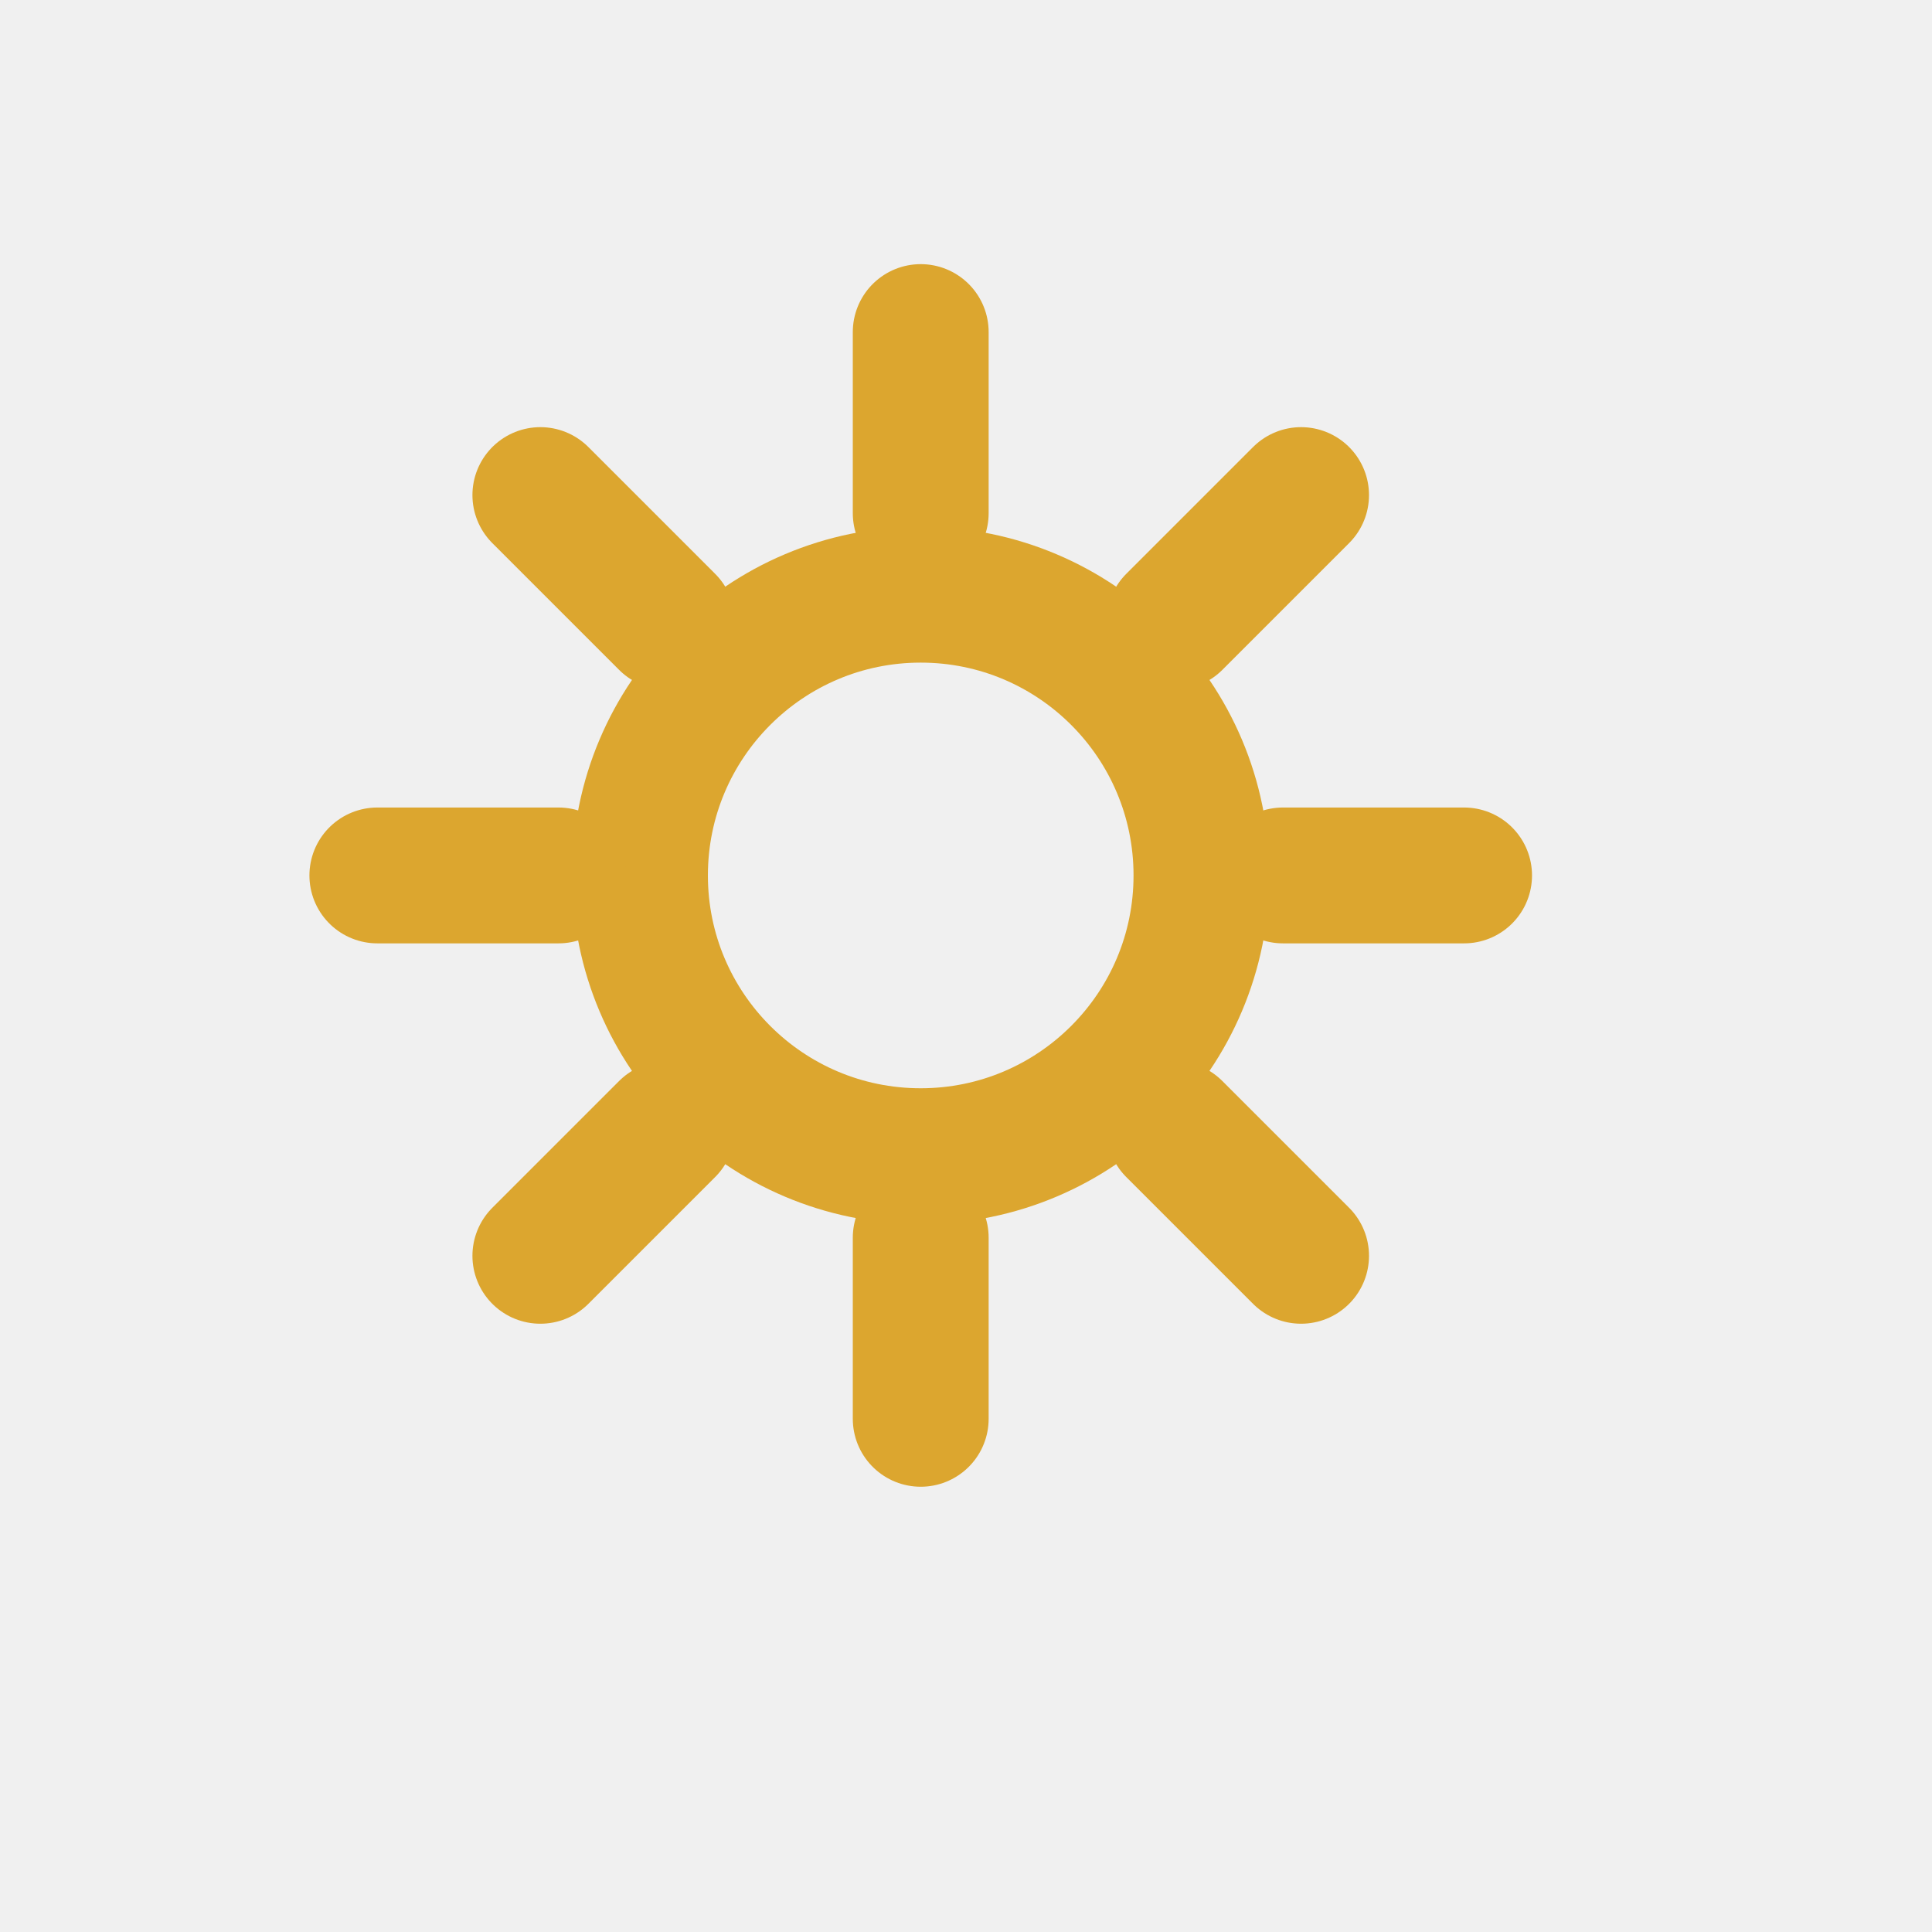
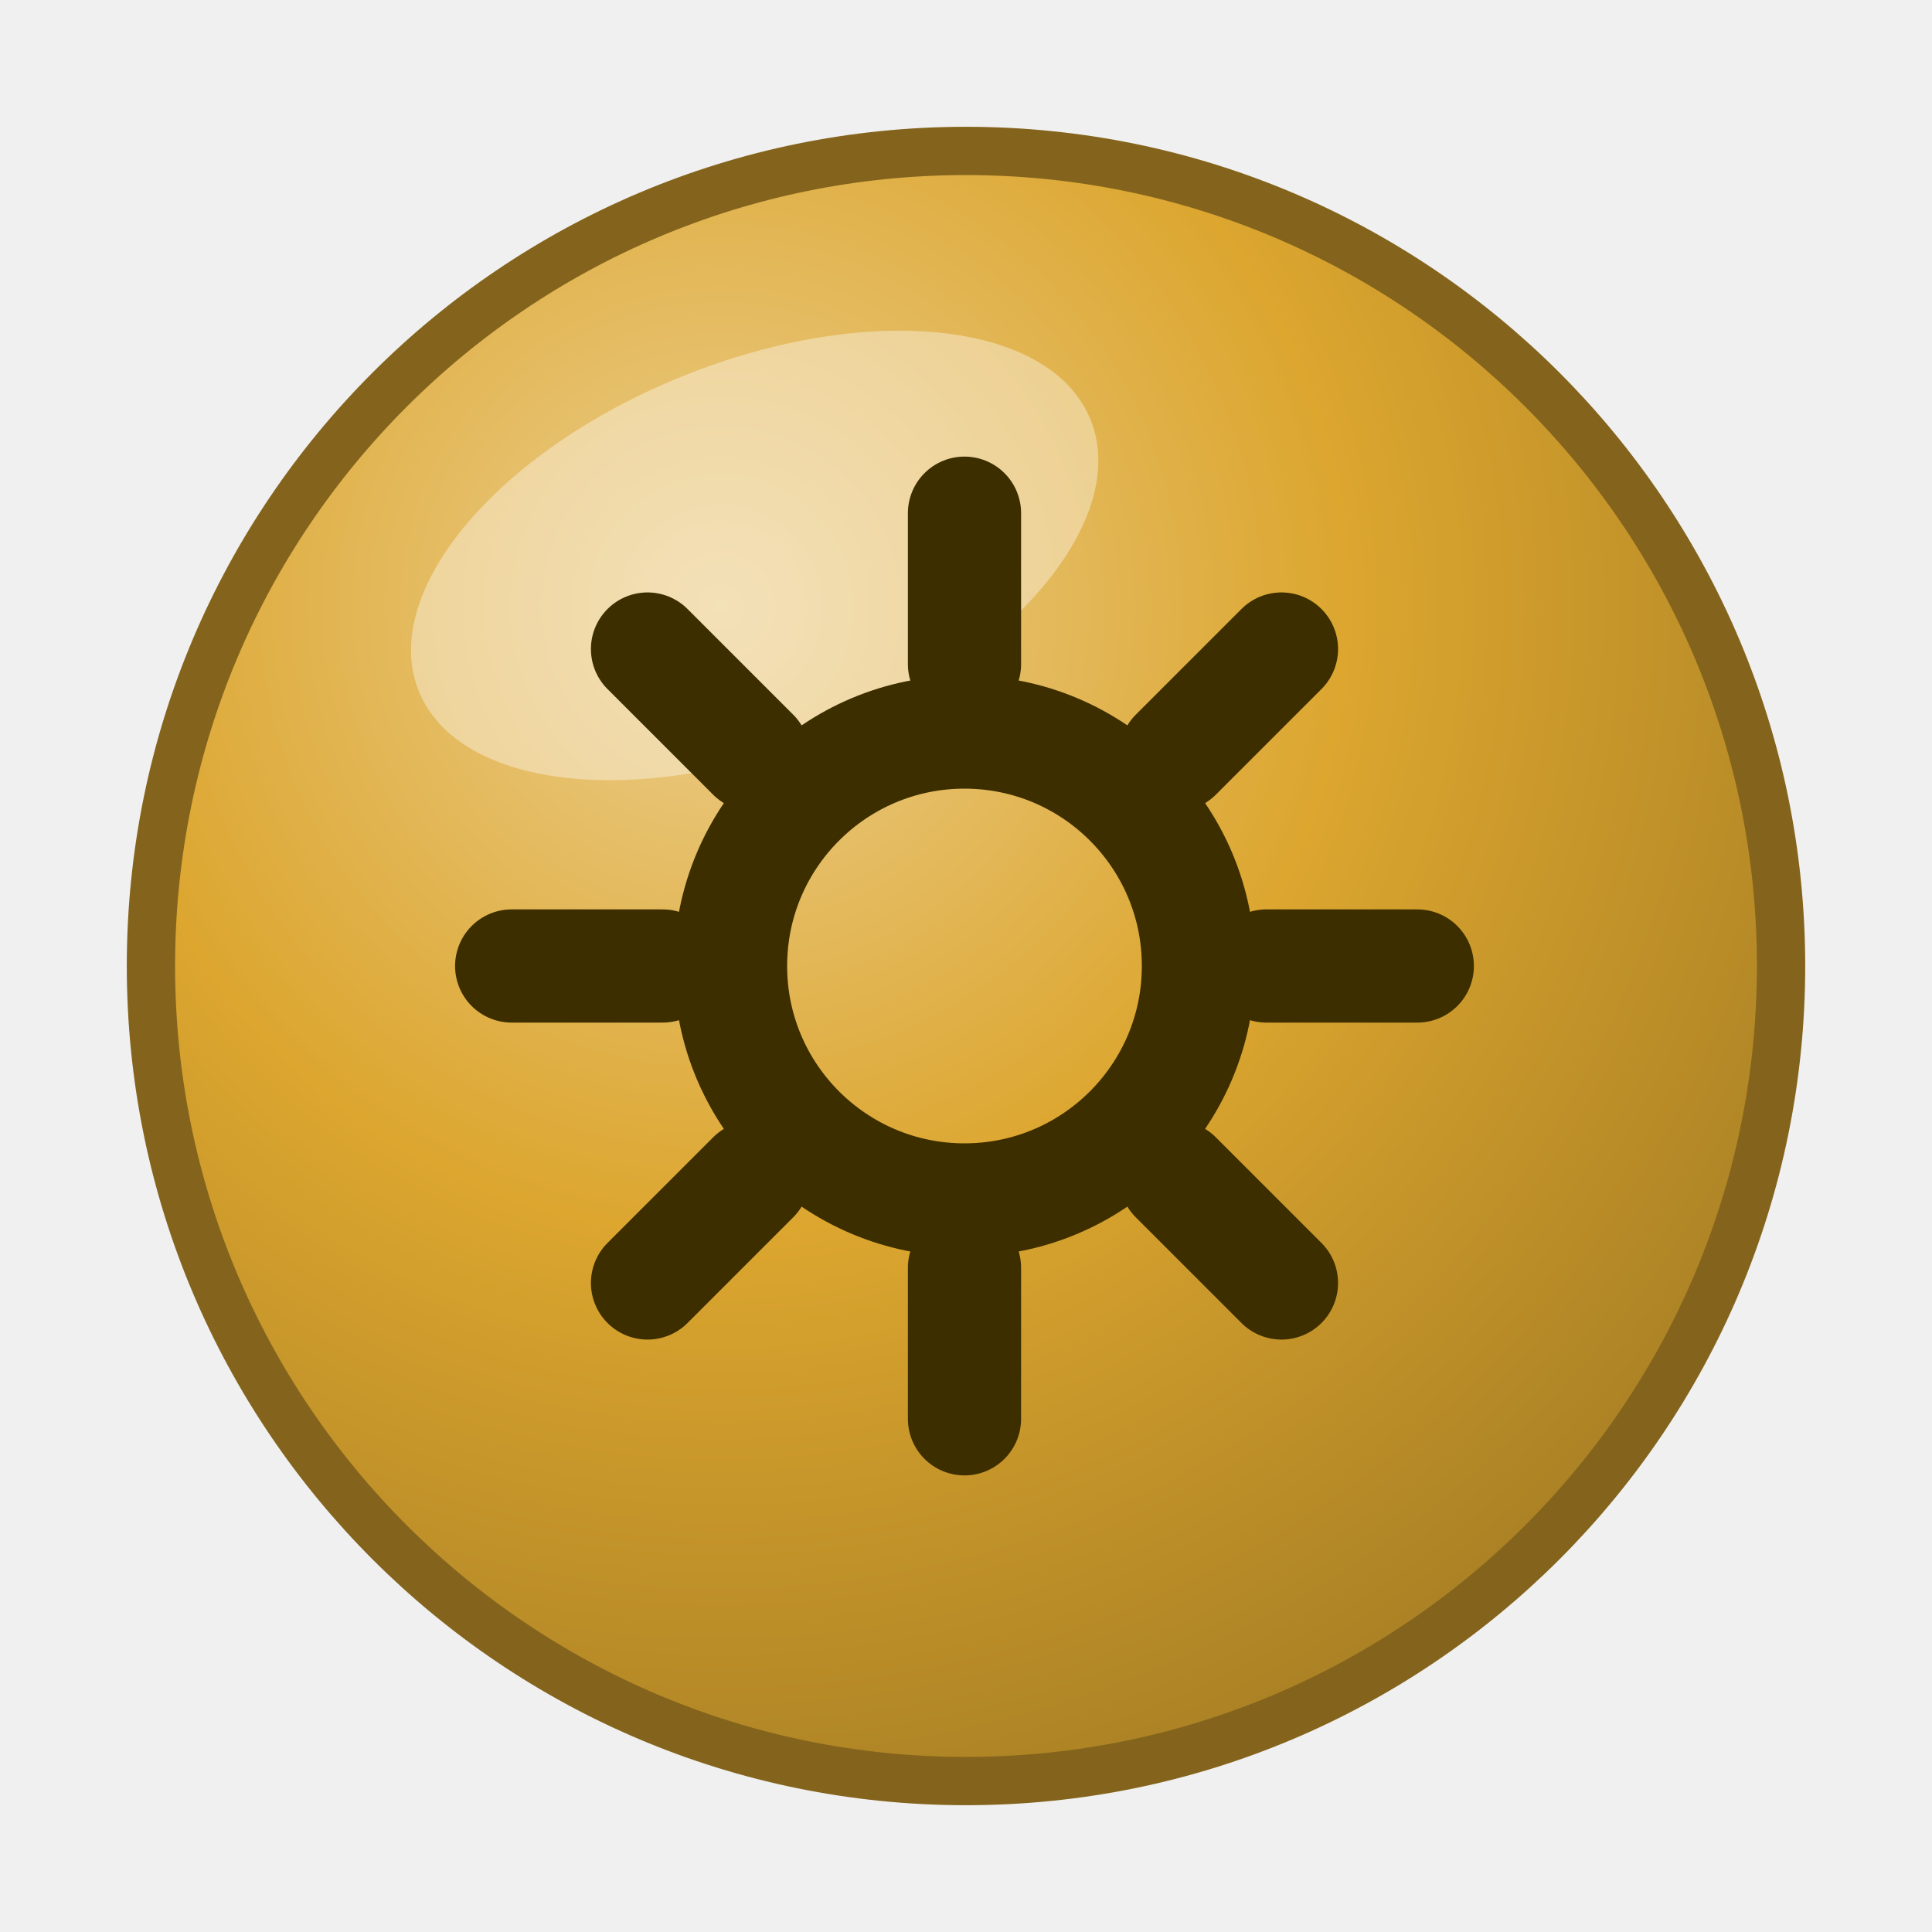
<svg xmlns="http://www.w3.org/2000/svg" width="32" height="32" viewBox="0 0 32 32">
-   <g transform="translate(-8 -8) scale(1.5)" fill="#DCA62F" stroke-linecap="round" stroke-linejoin="round">
-     <circle cx="15.5" cy="15" r="3.1" fill="none" stroke="#DCA62F" stroke-width="1.5" />
-     <path d="M15.5 9v2m0 8v2m6-6h-2m-8 0h-2m10.2-4.2-1.4 1.4m-5.6 5.6-1.4 1.4m8.4 0-1.4-1.4m-5.6-5.6-1.4-1.4" stroke="#DCA62F" stroke-width="1.5" stroke-linecap="round" />
+   <defs>
+     <radialGradient id="b-config" cx=".35" cy=".28" r=".85">
+       <stop offset="0" stop-color="#ECCE8D" />
+       <stop offset=".45" stop-color="#DCA62F" />
+       <stop offset="1" stop-color="#9E7822" />
+     </radialGradient>
+   </defs>
+   <circle cx="16" cy="16" r="13.5" fill="url(#b-config)" stroke="#84641C" stroke-width=".8" />
+   <ellipse cx="12.5" cy="9.2" rx="6" ry="3.2" fill="#FFFFFF" fill-opacity=".38" transform="rotate(-22 12.5 9.2)" />
+   <g transform="translate(-3.4 -2.75) scale(1.25)" fill="#3D2E00" stroke-linecap="round" stroke-linejoin="round">
+     <circle cx="15.5" cy="15" r="3.1" fill="none" stroke="#3D2E00" stroke-width="1.5" />
+     <path d="M15.5 9v2m0 8v2m6-6h-2m-8 0h-2m10.2-4.2-1.4 1.4m-5.6 5.6-1.4 1.4m8.4 0-1.4-1.4m-5.6-5.6-1.4-1.4" stroke="#3D2E00" stroke-width="1.5" stroke-linecap="round" />
  </g>
</svg>
